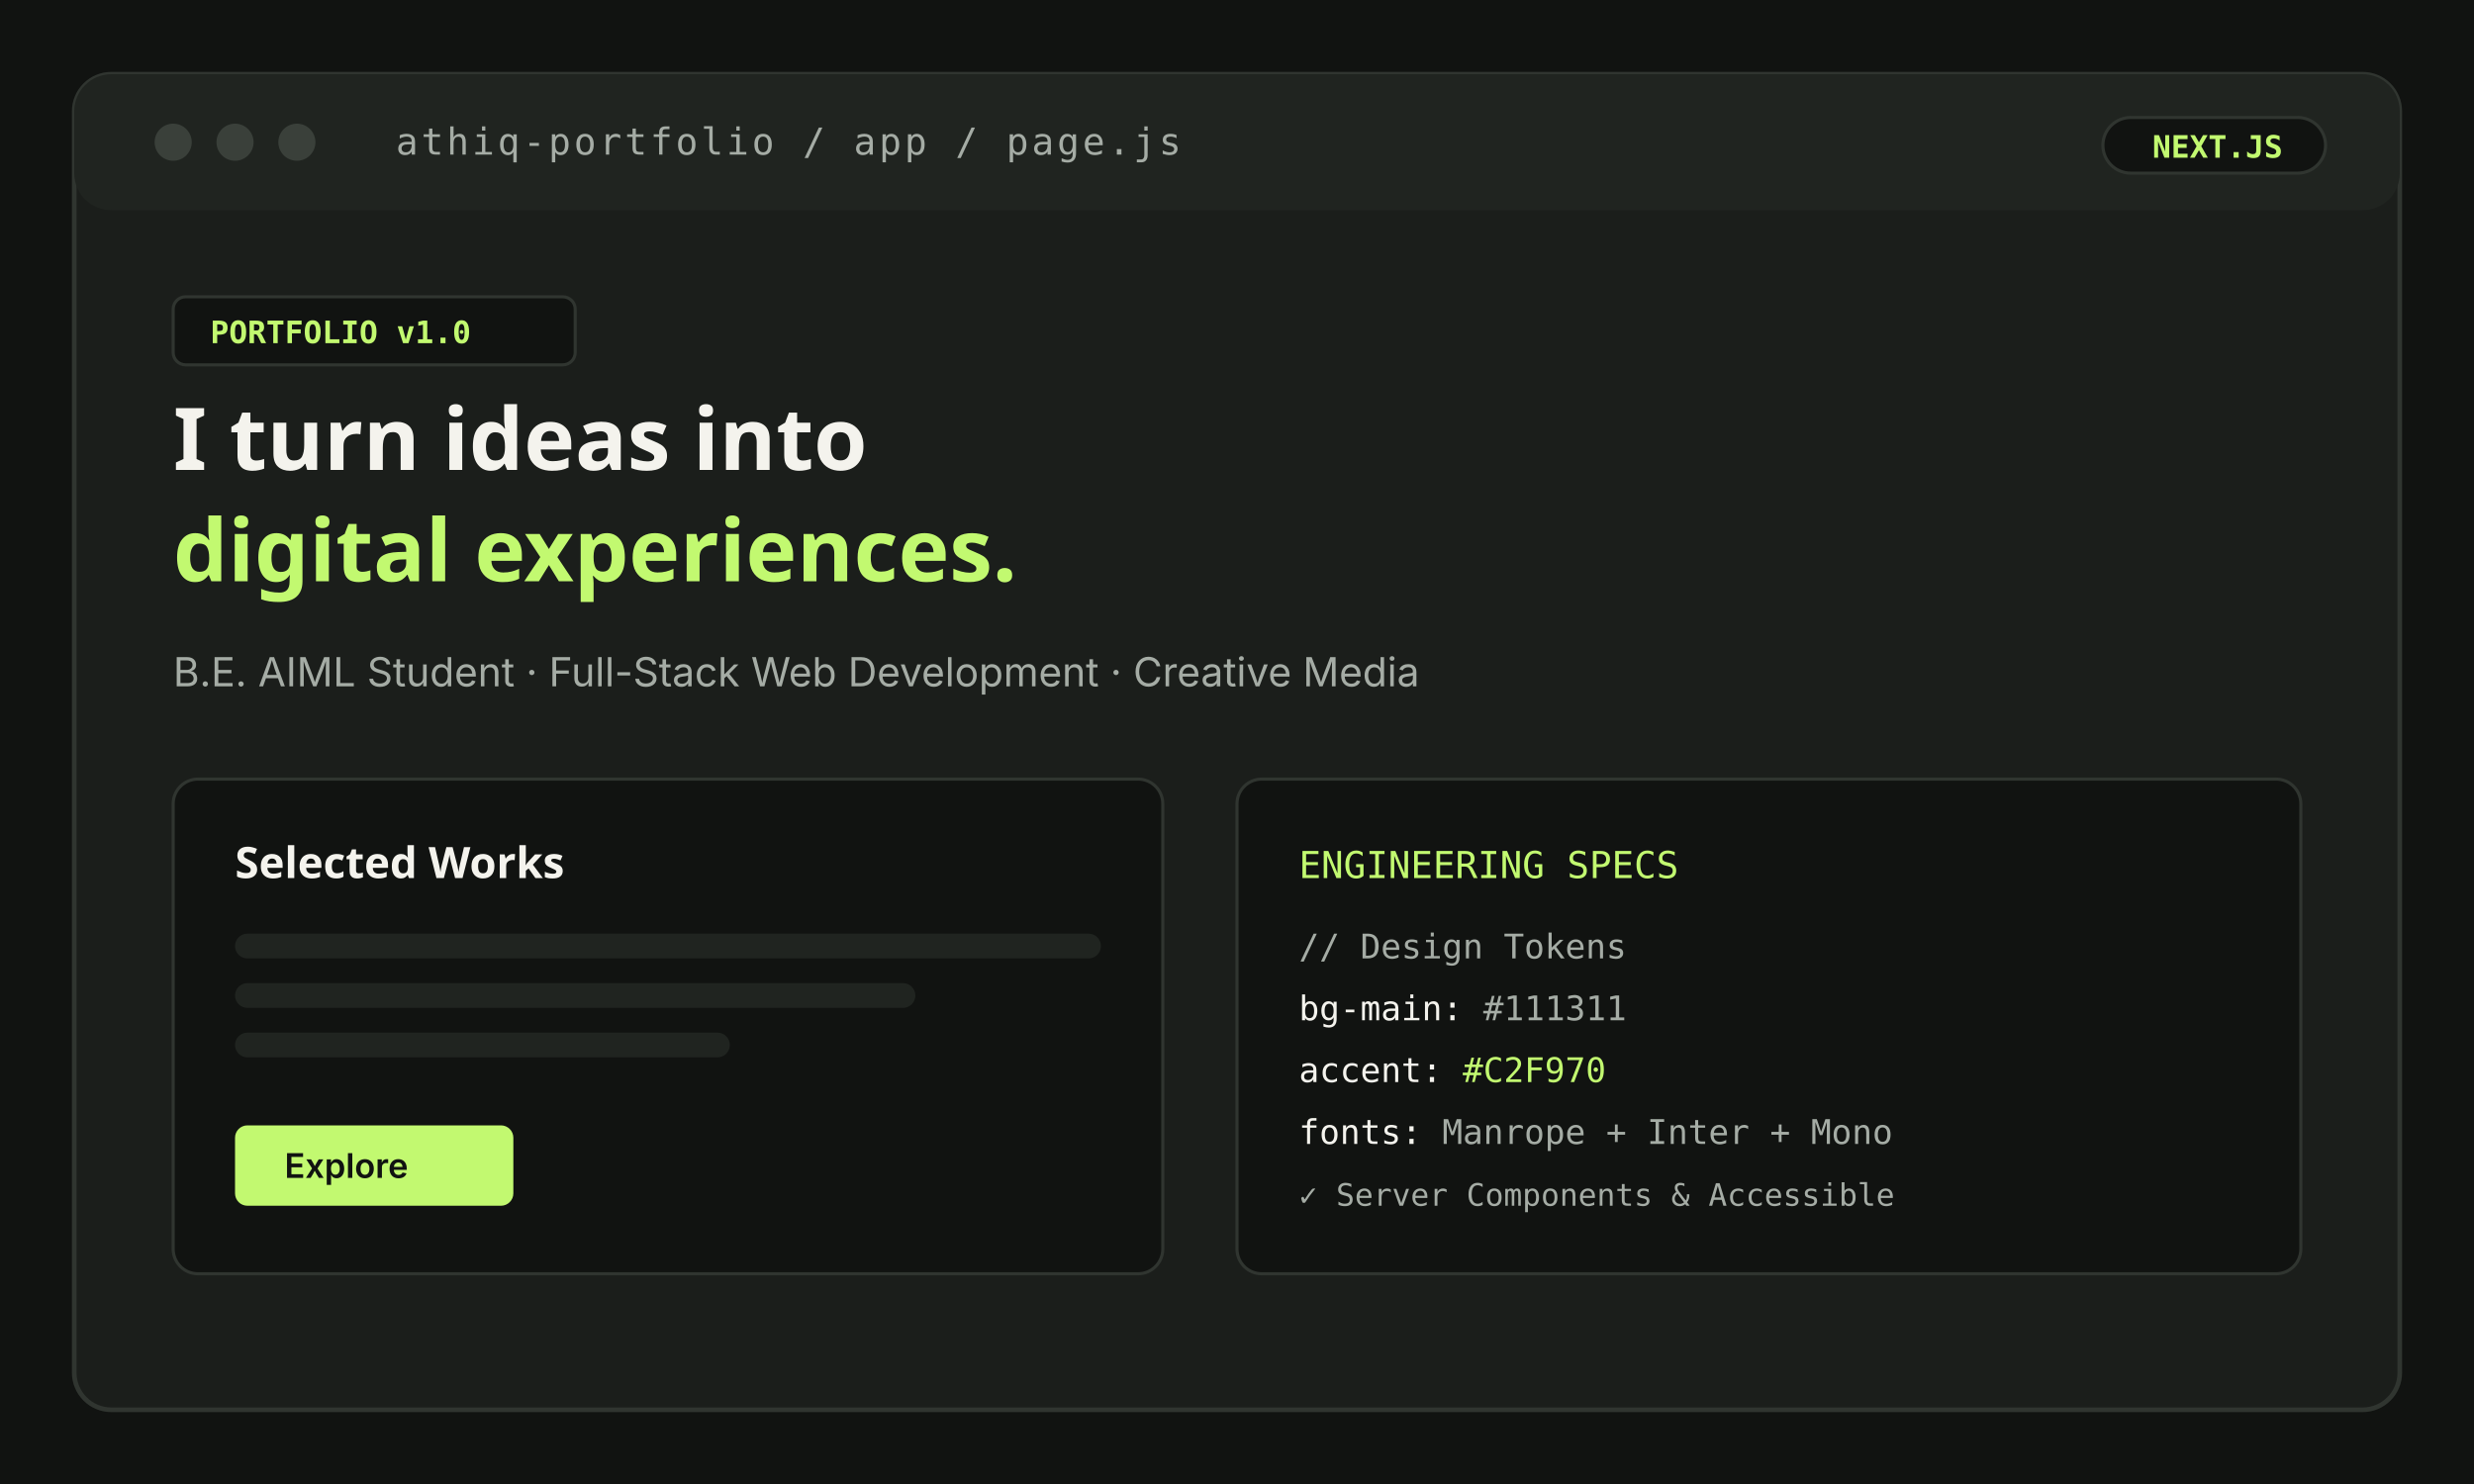
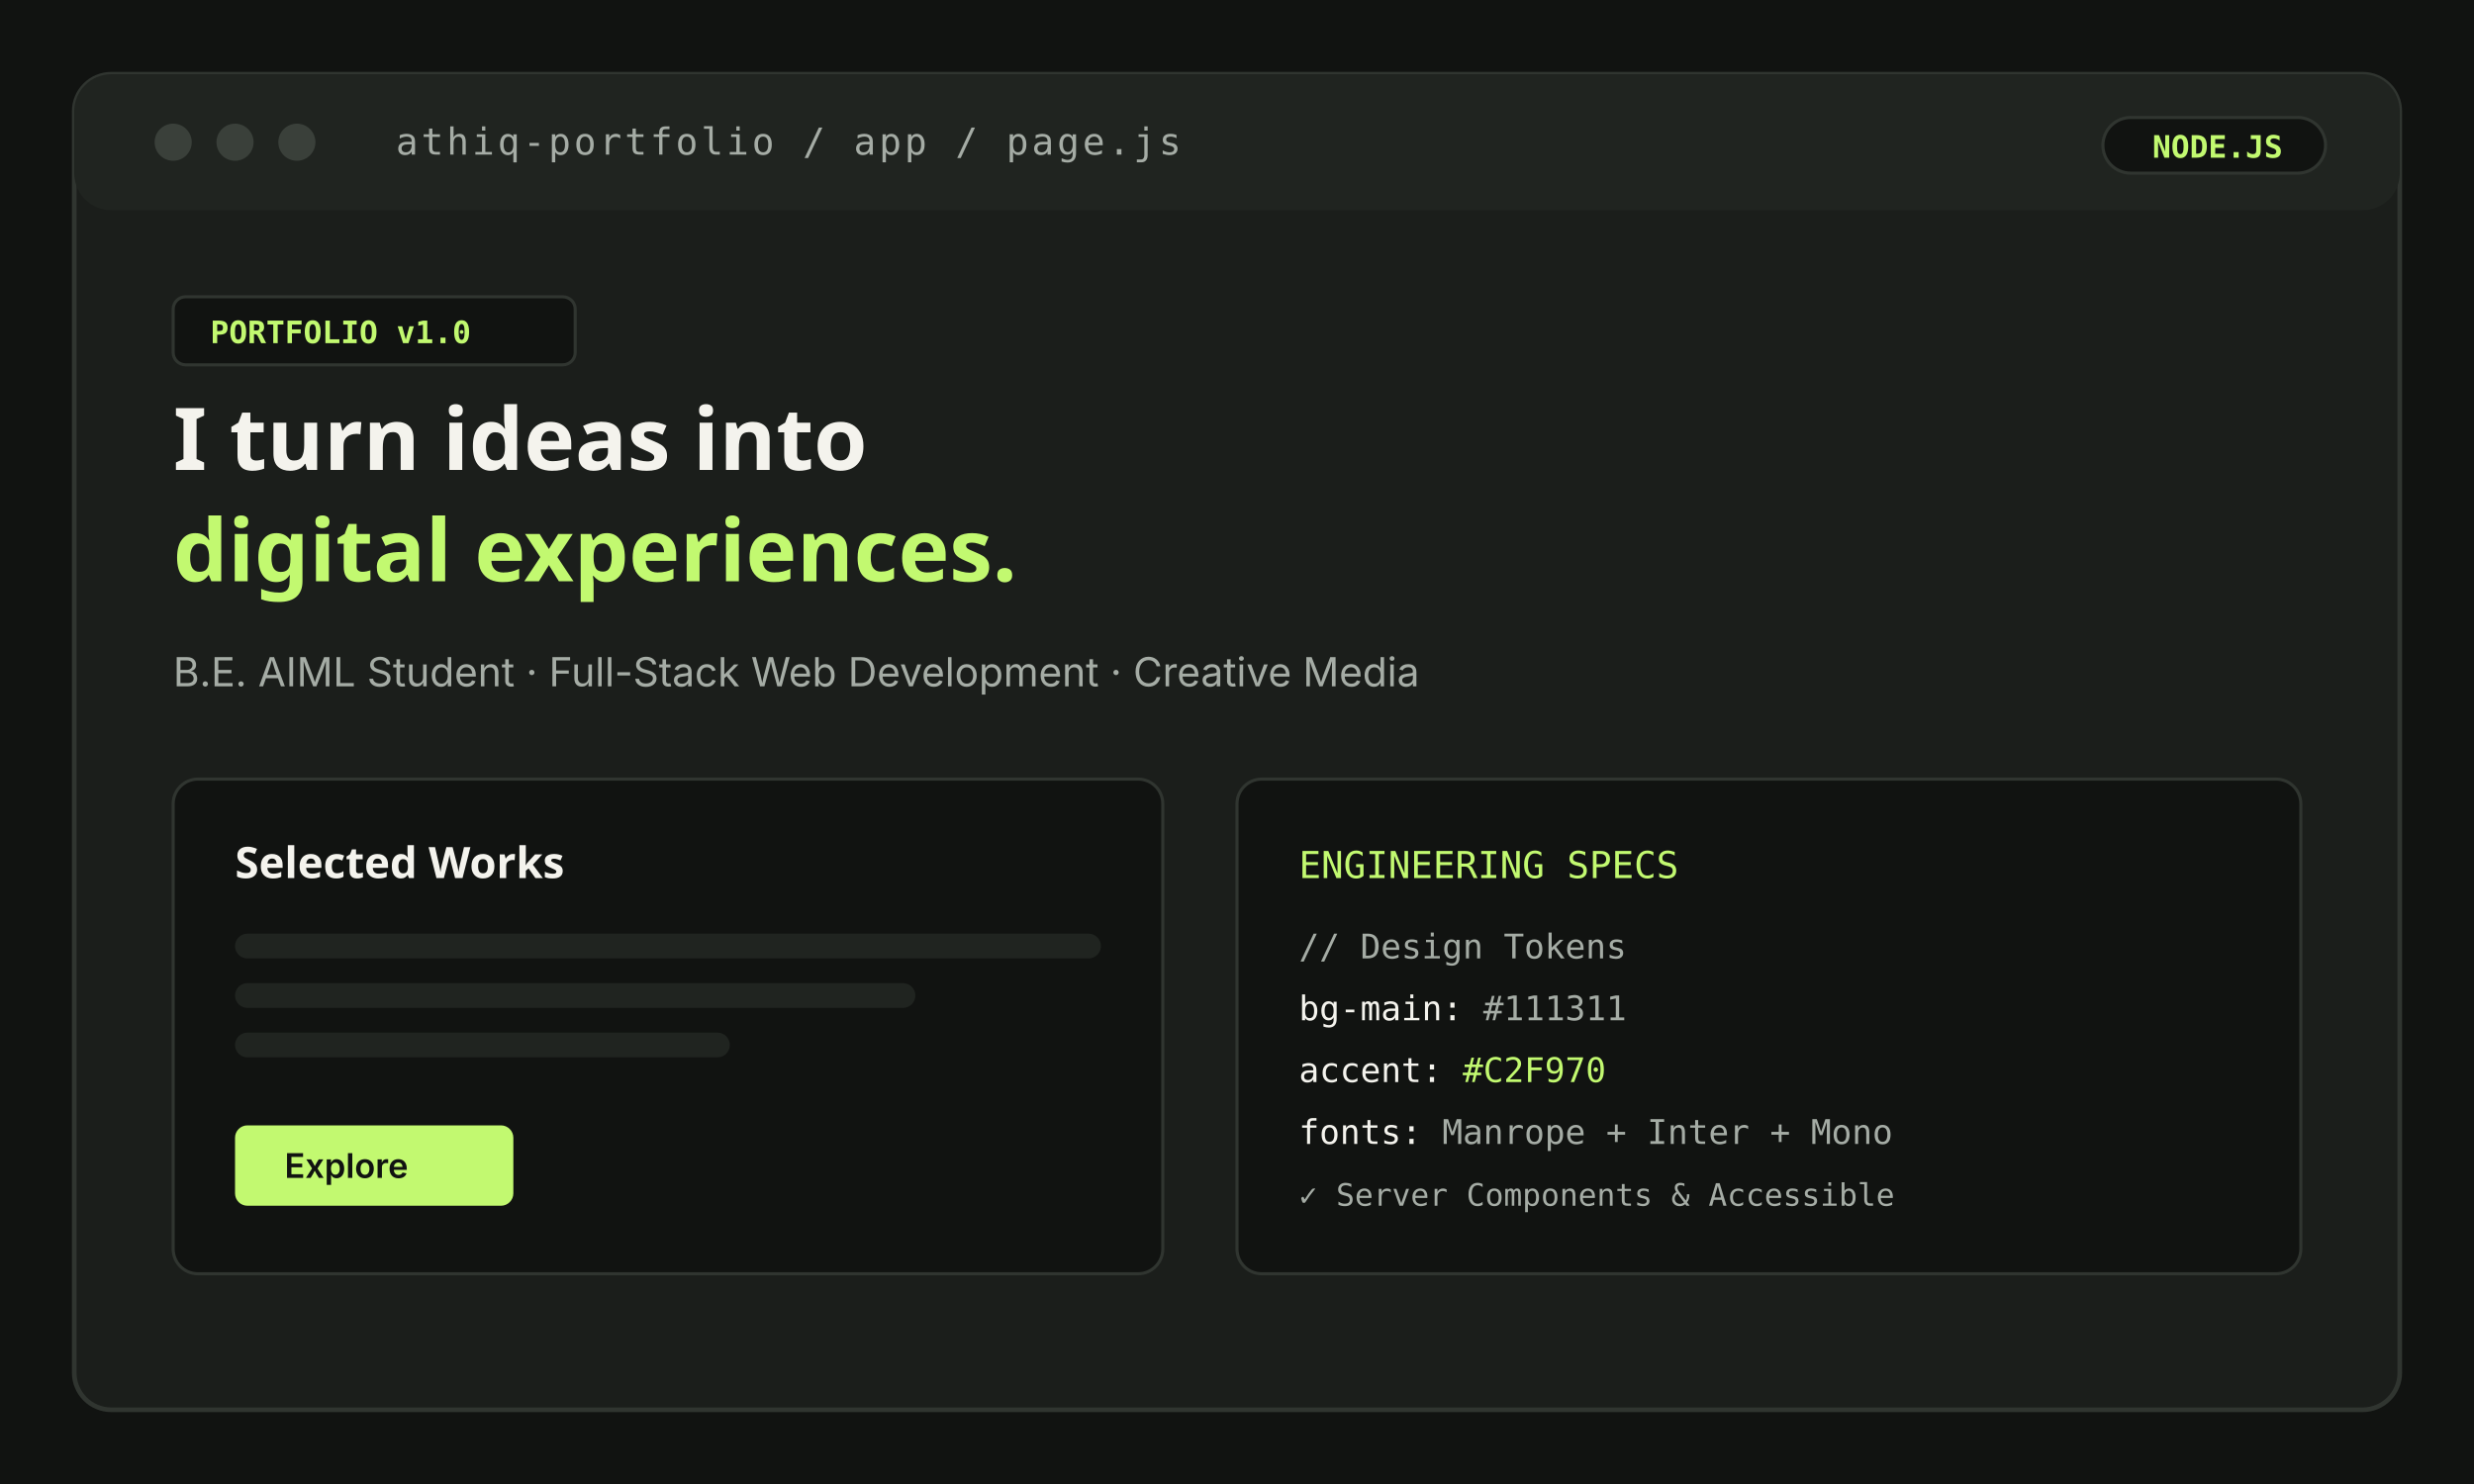
<svg xmlns="http://www.w3.org/2000/svg" width="800" height="480" viewBox="0 0 800 480" fill="none">
  <rect width="800" height="480" fill="#111311" />
  <rect x="24" y="24" width="752" height="432" rx="12" fill="#1B1E1B" stroke="#303530" stroke-width="1.5" />
  <rect x="24" y="24" width="752" height="44" rx="12" fill="#202420" />
  <circle cx="56" cy="46" r="6" fill="#3A403A" />
  <circle cx="76" cy="46" r="6" fill="#3A403A" />
  <circle cx="96" cy="46" r="6" fill="#3A403A" />
  <text x="128" y="50" fill="#A5ACA5" font-family="'JetBrains Mono', monospace" font-size="12" letter-spacing="1">athiq-portfolio / app / page.js</text>
  <rect x="680" y="38" width="72" height="18" rx="9" fill="#111311" stroke="#303530" />
-   <text x="696" y="51" fill="#C2F970" font-family="'JetBrains Mono', monospace" font-size="10" font-weight="600">NEXT.JS</text>
+   <text x="696" y="51" fill="#C2F970" font-family="'JetBrains Mono', monospace" font-size="10" font-weight="600">NODE.JS</text>
  <g transform="translate(56, 96)">
    <rect x="0" y="0" width="130" height="22" rx="4" fill="#111311" stroke="#303530" />
    <text x="12" y="15" fill="#C2F970" font-family="'JetBrains Mono', monospace" font-size="10" font-weight="600">PORTFOLIO v1.0</text>
    <text x="0" y="56" fill="#F4F3ED" font-family="'Manrope', sans-serif" font-size="28" font-weight="700">I turn ideas into</text>
    <text x="0" y="92" fill="#C2F970" font-family="'Manrope', sans-serif" font-size="28" font-weight="700">digital experiences.</text>
    <text x="0" y="126" fill="#A5ACA5" font-family="'Inter', sans-serif" font-size="13">B.E. AIML Student · Full-Stack Web Development · Creative Media</text>
    <rect x="0" y="156" width="320" height="160" rx="8" fill="#111311" stroke="#303530" />
    <text x="20" y="188" fill="#F4F3ED" font-family="'Manrope', sans-serif" font-size="14" font-weight="600">Selected Works</text>
    <rect x="20" y="206" width="280" height="8" rx="4" fill="#202420" />
    <rect x="20" y="222" width="220" height="8" rx="4" fill="#202420" />
    <rect x="20" y="238" width="160" height="8" rx="4" fill="#202420" />
    <rect x="20" y="268" width="90" height="26" rx="4" fill="#C2F970" />
    <text x="36" y="285" fill="#111311" font-family="'Inter', sans-serif" font-size="11" font-weight="600">Explore</text>
    <rect x="344" y="156" width="344" height="160" rx="8" fill="#111311" stroke="#303530" />
    <text x="364" y="188" fill="#C2F970" font-family="'JetBrains Mono', monospace" font-size="12">ENGINEERING SPECS</text>
    <text x="364" y="214" fill="#A5ACA5" font-family="'JetBrains Mono', monospace" font-size="11">// Design Tokens</text>
    <text x="364" y="234" fill="#F4F3ED" font-family="'JetBrains Mono', monospace" font-size="11">bg-main: <tspan fill="#A5ACA5">#111311</tspan>
    </text>
    <text x="364" y="254" fill="#F4F3ED" font-family="'JetBrains Mono', monospace" font-size="11">accent:  <tspan fill="#C2F970">#C2F970</tspan>
    </text>
    <text x="364" y="274" fill="#F4F3ED" font-family="'JetBrains Mono', monospace" font-size="11">fonts:   <tspan fill="#A5ACA5">Manrope + Inter + Mono</tspan>
    </text>
    <text x="364" y="294" fill="#A5ACA5" font-family="'JetBrains Mono', monospace" font-size="10">✓ Server Components &amp; Accessible</text>
  </g>
</svg>
